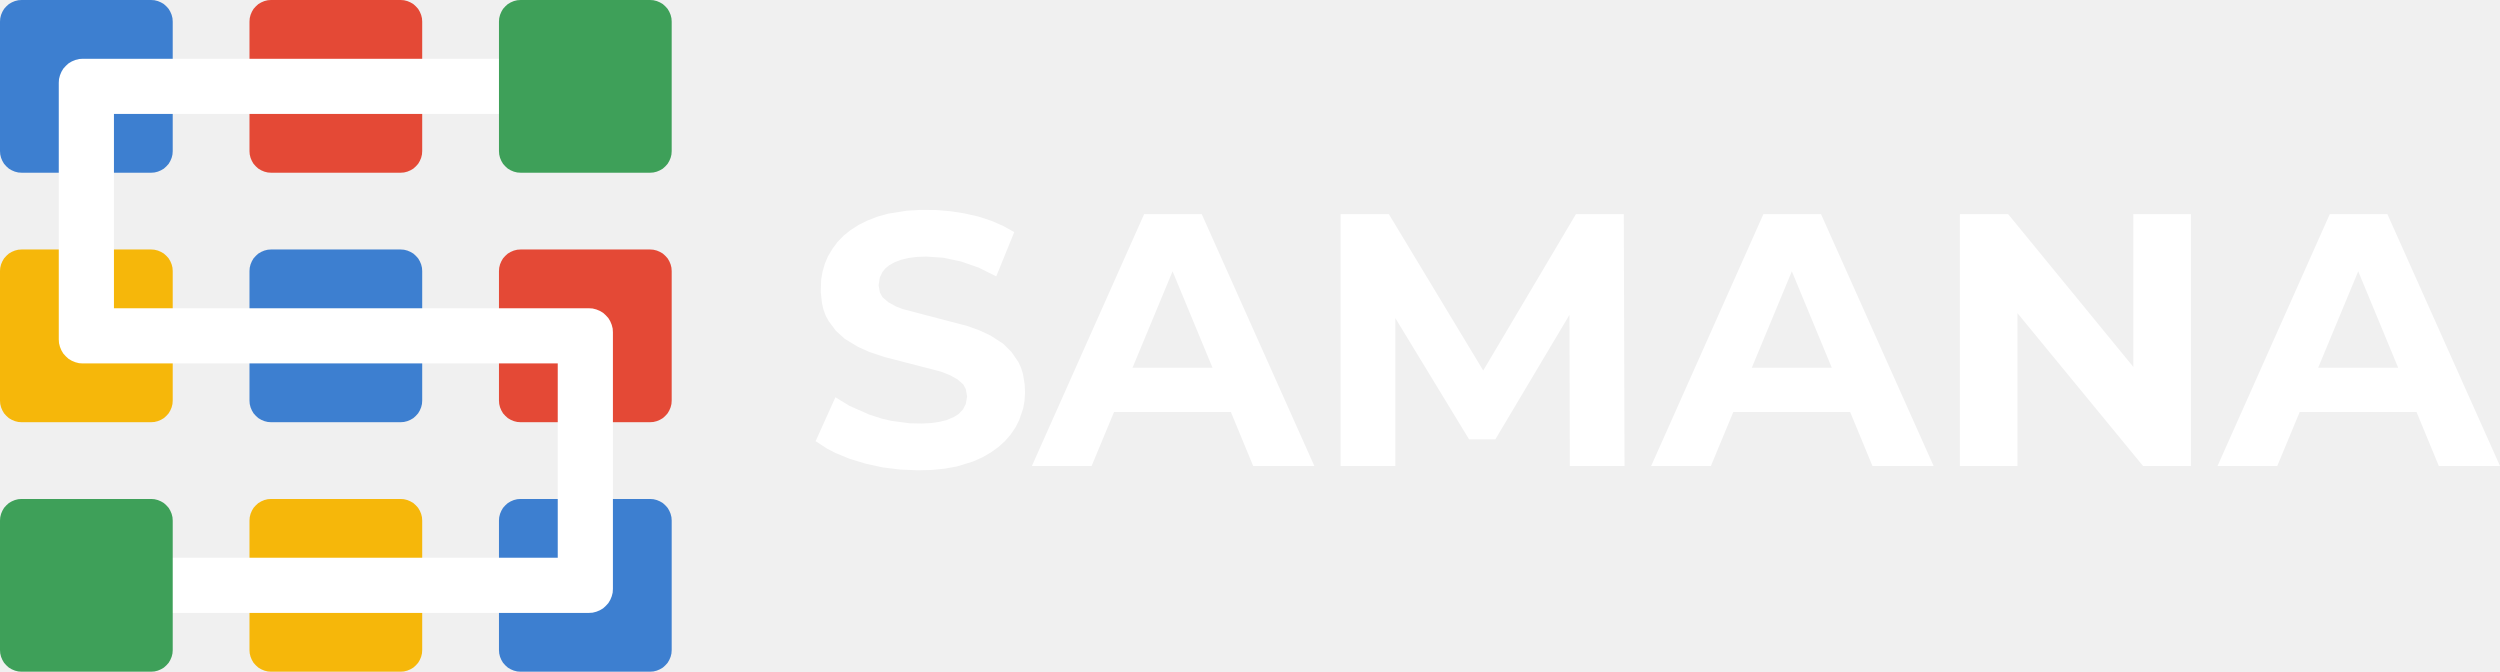
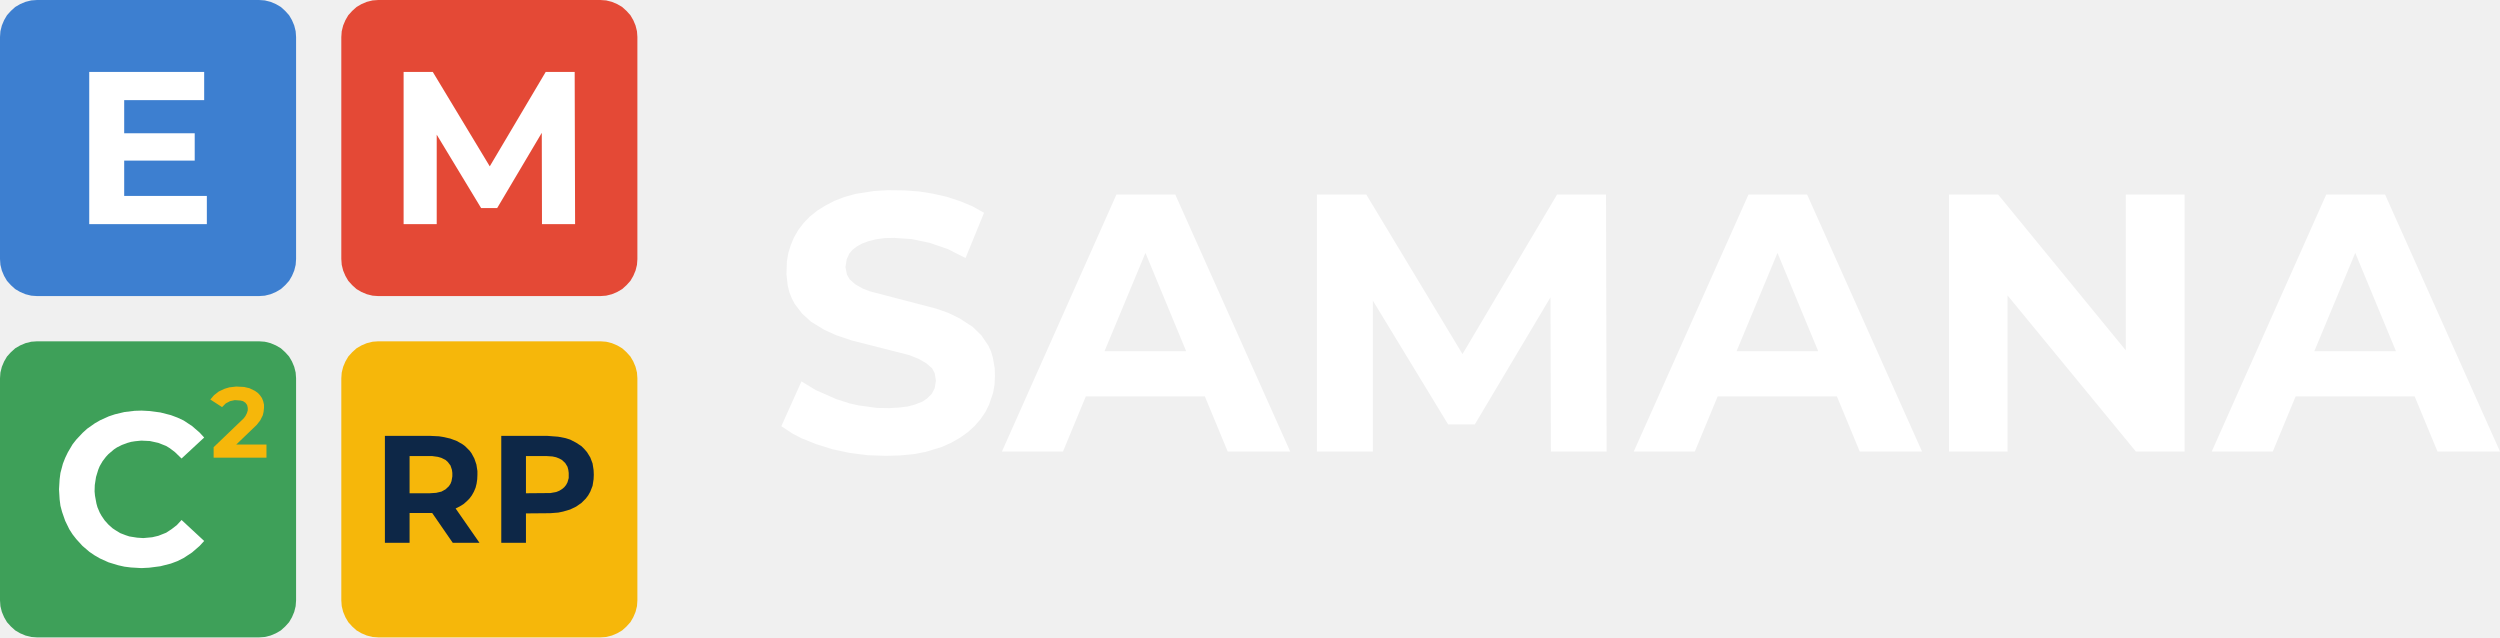
- <svg xmlns="http://www.w3.org/2000/svg" viewBox="0 0 2084.3 560.0" role="img" aria-label="Samana by Sattva">
-   <path fill="#3d7fd0" d="M126 0L18 0L15.2 0.2L12.4 0.9L9.8 2L7.4 3.4L5.3 5.3L3.4 7.4L2 9.8L0.9 12.4L0.2 15.2L0 18L0 126L0.2 128.8L0.9 131.6L2 134.2L3.4 136.6L5.3 138.7L7.4 140.6L9.8 142L12.4 143.1L15.2 143.8L18 144L126 144L128.8 143.8L131.6 143.1L134.2 142L136.6 140.6L138.7 138.7L140.6 136.6L142 134.2L143.1 131.6L143.8 128.8L144 126L144 18L143.8 15.2L143.1 12.4L142 9.8L140.6 7.4L138.7 5.3L136.6 3.4L134.2 2L131.6 0.9L128.8 0.2Z" />
-   <path fill="#e44936" d="M334 0L226 0L223.2 0.2L220.4 0.9L217.8 2L215.4 3.4L213.3 5.3L211.4 7.4L210 9.8L208.9 12.4L208.2 15.2L208 18L208 126L208.2 128.8L208.9 131.6L210 134.2L211.4 136.6L213.3 138.7L215.4 140.6L217.8 142L220.4 143.1L223.2 143.8L226 144L334 144L336.8 143.8L339.6 143.1L342.2 142L344.6 140.6L346.7 138.7L348.6 136.6L350 134.2L351.1 131.6L351.8 128.8L352 126L352 18L351.8 15.2L351.1 12.4L350 9.8L348.6 7.4L346.7 5.3L344.6 3.4L342.2 2L339.6 0.9L336.8 0.2Z" />
-   <path fill="#f6b70a" d="M126 208L18 208L15.2 208.2L12.4 208.9L9.8 210L7.4 211.4L5.3 213.3L3.4 215.4L2 217.8L0.9 220.4L0.2 223.2L0 226L0 334L0.2 336.8L0.9 339.6L2 342.2L3.4 344.6L5.3 346.7L7.4 348.6L9.8 350L12.4 351.1L15.2 351.8L18 352L126 352L128.8 351.8L131.6 351.1L134.2 350L136.6 348.6L138.7 346.7L140.6 344.6L142 342.2L143.1 339.6L143.8 336.8L144 334L144 226L143.8 223.2L143.1 220.4L142 217.8L140.6 215.4L138.7 213.3L136.6 211.4L134.2 210L131.6 208.9L128.8 208.2Z" />
-   <path fill="#3d7fd0" d="M334 208L226 208L223.2 208.2L220.4 208.9L217.8 210L215.4 211.4L213.3 213.3L211.4 215.4L210 217.8L208.9 220.4L208.2 223.2L208 226L208 334L208.2 336.8L208.9 339.6L210 342.2L211.4 344.6L213.3 346.7L215.4 348.6L217.8 350L220.4 351.1L223.2 351.8L226 352L334 352L336.8 351.8L339.6 351.1L342.2 350L344.6 348.6L346.7 346.7L348.6 344.6L350 342.2L351.1 339.6L351.8 336.8L352 334L352 226L351.8 223.2L351.1 220.4L350 217.8L348.6 215.4L346.7 213.3L344.6 211.4L342.2 210L339.6 208.9L336.8 208.2Z" />
-   <path fill="#e44936" d="M542 208L434 208L431.2 208.2L428.4 208.9L425.8 210L423.4 211.4L421.3 213.3L419.4 215.4L418 217.8L416.9 220.4L416.2 223.2L416 226L416 334L416.2 336.8L416.9 339.6L418 342.2L419.4 344.6L421.3 346.7L423.4 348.6L425.8 350L428.4 351.1L431.2 351.8L434 352L542 352L544.8 351.8L547.6 351.1L550.2 350L552.6 348.6L554.7 346.7L556.6 344.6L558 342.2L559.1 339.6L559.8 336.8L560 334L560 226L559.8 223.2L559.1 220.4L558 217.8L556.6 215.4L554.7 213.3L552.6 211.4L550.2 210L547.6 208.9L544.8 208.2Z" />
-   <path fill="#f6b70a" d="M334 416L226 416L223.2 416.2L220.4 416.9L217.8 418L215.4 419.4L213.3 421.3L211.4 423.4L210 425.8L208.9 428.4L208.2 431.2L208 434L208 542L208.2 544.8L208.9 547.6L210 550.2L211.4 552.6L213.3 554.7L215.4 556.6L217.8 558L220.4 559.1L223.2 559.8L226 560L334 560L336.8 559.8L339.6 559.1L342.2 558L344.6 556.6L346.7 554.7L348.6 552.6L350 550.2L351.1 547.6L351.8 544.8L352 542L352 434L351.8 431.2L351.1 428.4L350 425.8L348.6 423.4L346.7 421.3L344.6 419.4L342.2 418L339.6 416.9L336.8 416.2Z" />
-   <path fill="#3d7fd0" d="M542 416L434 416L431.2 416.2L428.4 416.9L425.8 418L423.4 419.4L421.3 421.3L419.4 423.4L418 425.8L416.9 428.4L416.2 431.2L416 434L416 542L416.2 544.8L416.9 547.6L418 550.2L419.4 552.6L421.3 554.7L423.4 556.6L425.8 558L428.4 559.1L431.2 559.8L434 560L542 560L544.8 559.8L547.6 559.1L550.2 558L552.6 556.6L554.7 554.7L556.6 552.6L558 550.2L559.1 547.6L559.8 544.8L560 542L560 434L559.8 431.2L559.1 428.4L558 425.8L556.6 423.4L554.7 421.3L552.6 419.4L550.2 418L547.6 416.9L544.8 416.2Z" />
-   <path fill="#ffffff" d="M65.9 49.2L62.8 50L59.9 51.2L57.2 52.8L54.9 54.9L52.8 57.2L51.2 59.9L50 62.8L49.2 65.9L49 69L49 283L49.2 286.1L50 289.2L51.2 292.1L52.8 294.8L54.9 297.1L57.2 299.2L59.9 300.8L62.8 302L65.9 302.8L69 303L465 303L465 465L142.5 465L142.5 511L491 511L494.1 510.8L497.2 510L500.1 508.8L502.8 507.2L505.1 505.1L507.2 502.8L508.8 500.1L510 497.2L510.8 494.1L511 491L511 277L510.8 273.9L510 270.8L508.8 267.9L507.2 265.2L505.1 262.9L502.8 260.8L500.1 259.2L497.2 258L494.1 257.2L491 257L95 257L95 95L417.5 95L417.5 49L69 49Z" />
-   <path fill="#3ea059" d="M126 416L18 416L15.2 416.2L12.4 416.9L9.8 418L7.4 419.4L5.3 421.3L3.4 423.4L2 425.8L0.9 428.4L0.2 431.2L0 434L0 542L0.2 544.8L0.9 547.6L2 550.2L3.4 552.6L5.3 554.7L7.4 556.6L9.8 558L12.4 559.1L15.2 559.8L18 560L126 560L128.8 559.8L131.6 559.1L134.2 558L136.6 556.6L138.7 554.7L140.6 552.6L142 550.2L143.1 547.6L143.8 544.8L144 542L144 434L143.8 431.2L143.1 428.4L142 425.8L140.6 423.4L138.7 421.3L136.6 419.4L134.2 418L131.6 416.9L128.8 416.2Z" />
-   <path fill="#3ea059" d="M542 0L434 0L431.2 0.2L428.4 0.9L425.8 2L423.4 3.4L421.3 5.3L419.4 7.4L418 9.8L416.9 12.4L416.2 15.2L416 18L416 126L416.2 128.8L416.9 131.6L418 134.2L419.4 136.6L421.3 138.7L423.4 140.6L425.8 142L428.4 143.1L431.2 143.8L434 144L542 144L544.8 143.8L547.6 143.1L550.2 142L552.6 140.6L554.7 138.7L556.6 136.6L558 134.2L559.1 131.6L559.8 128.8L560 126L560 18L559.8 15.2L559.1 12.4L558 9.8L556.6 7.4L554.7 5.3L552.6 3.4L550.2 2L547.6 0.9L544.8 0.2Z" />
-   <path fill="#ffffff" fill-rule="evenodd" d="M777.1 391.8L787.8 390.7L797.8 388.9L811.1 384.8L819 381.3L826.1 377.2L832.4 372.7L837.9 367.7L842.6 362.3L846.6 356.4L849.7 350.3L853 340.7L854.2 334L854.6 327L854.3 320.6L852.9 311.9L851.3 306.7L849.1 301.9L843.4 293.6L836.4 286.6L825.9 279.8L816.5 275.4L806.5 271.8L752.3 257.6L746.8 255.4L740.5 251.9L735.7 247.7L733.6 243.9L732.5 237.9L733.5 231.4L735.7 226.8L738.2 223.7L741.6 221L745.9 218.6L751.2 216.6L757.3 215.1L764.4 214.2L772.4 213.9L786.6 214.9L801.2 218L815.9 223.1L830.6 230.4L845.6 193.5L836.4 188.4L826.3 184L815.5 180.5L804 177.9L792.4 176.1L780.6 175.1L766.9 175L755.8 175.7L740.7 178.1L731.6 180.6L723.4 183.8L715.9 187.5L709.2 191.8L703.3 196.5L698.2 201.8L694 207.5L690.4 213.5L687.7 219.8L685.8 226.4L684.6 233.2L684.3 243.6L685.3 252.8L686.6 258.3L688.5 263.4L691 267.9L697 275.9L704.3 282.5L715.2 289.1L724.7 293.4L737.6 297.7L784.4 309.8L792 312.8L798.3 316.3L803.1 320.5L805.2 324.4L806.3 330.6L805.2 336.8L802.9 341.3L799.2 345.2L795.4 347.6L789 350.3L783.2 351.7L776.4 352.7L768.6 353.1L758.3 352.9L743.3 350.9L735.8 349.2L724.8 345.7L708.1 338.3L696.5 331.2L680 367.8L689.3 373.9L696.4 377.6L708.3 382.5L721.8 386.6L736 389.7L750.6 391.5L765.5 392.1ZM928.8 343.5L1026.2 343.5L1044.8 388.5L1095.8 388.5L1001.9 178.5L953.9 178.5L860.3 388.5L910.1 388.5ZM977.6 226.2L1010.9 306.6L944.2 306.6ZM1224.8 366.3L1246.7 366.3L1308.5 262.5L1308.8 388.5L1354.4 388.5L1353.8 178.5L1313.9 178.5L1236.6 308.9L1157.9 178.5L1117.7 178.5L1117.7 388.5L1163.3 388.5L1163.3 265.2ZM1426.4 388.5L1445.1 343.5L1542.5 343.5L1561.1 388.5L1612.1 388.5L1518.2 178.5L1470.2 178.5L1376.6 388.5ZM1460.5 306.6L1493.9 226.2L1527.2 306.6ZM1786.7 388.5L1826.6 388.5L1826.6 178.5L1778.6 178.5L1778.6 305.9L1674.2 178.5L1634 178.5L1634 388.5L1682 388.5L1682 261.1ZM1917.3 343.5L2014.7 343.5L2033.3 388.5L2084.3 388.5L1990.4 178.5L1942.4 178.5L1848.8 388.5L1898.6 388.5ZM1966.1 226.2L1999.4 306.6L1932.7 306.6Z" />
+ <svg xmlns="http://www.w3.org/2000/svg" viewBox="0 0 1215.9 310.0" role="img" aria-label="Samana, EMCRP software">
+   <g transform="translate(0.0 0.0)">
+     <path fill="#3d7fd0" fill-rule="evenodd" d="M126 0L18 0L15.2 0.2L12.4 0.9L9.8 2L7.4 3.4L5.3 5.3L3.4 7.4L2 9.8L0.9 12.4L0.2 15.2L0 18L0 126L0.2 128.8L0.9 131.6L2 134.2L3.4 136.6L5.3 138.7L7.4 140.6L9.8 142L12.4 143.1L15.2 143.8L18 144L126 144L128.8 143.8L131.6 143.1L134.2 142L136.6 140.6L138.7 138.7L140.6 136.6L142 134.2L143.1 131.6L143.8 128.8L144 126L144 18L143.8 15.2L143.1 12.4L142 9.8L140.6 7.4L138.7 5.3L136.6 3.4L134.2 2L131.6 0.9L128.8 0.2Z" />
+     <path fill="#e44936" fill-rule="evenodd" d="M292 0L184 0L181.2 0.2L178.4 0.9L175.8 2L173.4 3.4L171.3 5.3L169.4 7.4L168 9.8L166.9 12.4L166.2 15.2L166 18L166 126L166.2 128.8L166.9 131.6L168 134.2L169.4 136.6L171.3 138.7L173.4 140.6L175.8 142L178.4 143.1L181.2 143.8L184 144L292 144L294.8 143.8L297.6 143.1L300.2 142L302.6 140.6L304.7 138.7L306.6 136.6L308 134.2L309.1 131.6L309.8 128.8L310 126L310 18L309.8 15.2L309.1 12.4L308 9.8L306.6 7.4L304.7 5.3L302.6 3.4L300.2 2L297.6 0.9L294.8 0.2Z" />
+     <path fill="#3ea059" fill-rule="evenodd" d="M126 166L18 166L15.2 166.2L12.4 166.9L9.8 168L7.4 169.4L5.3 171.3L3.4 173.4L2 175.8L0.9 178.4L0.2 181.2L0 184L0 292L0.2 294.8L0.9 297.6L2 300.2L3.4 302.6L5.3 304.7L7.4 306.6L9.8 308L12.4 309.1L15.2 309.8L18 310L126 310L128.8 309.8L131.6 309.1L134.2 308L136.6 306.6L138.7 304.7L140.6 302.6L142 300.2L143.1 297.6L143.8 294.8L144 292L144 184L143.8 181.2L143.1 178.4L142 175.8L140.6 173.4L138.7 171.3L136.6 169.4L134.2 168L131.6 166.9L128.8 166.2Z" />
+     <path fill="#f6b70a" fill-rule="evenodd" d="M292 166L184 166L181.2 166.2L178.4 166.9L175.8 168L173.4 169.4L171.3 171.3L169.4 173.4L168 175.8L166.9 178.4L166.2 181.2L166 184L166 292L166.2 294.8L166.9 297.6L168 300.2L169.4 302.6L171.3 304.7L173.4 306.6L175.8 308L178.4 309.1L181.2 309.8L184 310L292 310L294.8 309.8L297.6 309.1L300.2 308L302.6 306.6L304.7 304.7L306.6 302.6L308 300.2L309.1 297.6L309.8 294.8L310 292L310 184L309.8 181.2L309.1 178.4L308 175.8L306.6 173.4L304.7 171.3L302.6 169.4L300.2 168L297.6 166.9L294.8 166.2Z" />
+     <path fill="#ffffff" fill-rule="evenodd" d="M43.4 109L100.6 109L100.6 95.3L60.4 95.3L60.4 78.1L94.7 78.1L94.7 64.8L60.4 64.8L60.4 48.7L99.3 48.7L99.3 35L43.4 35ZM212.4 65.5L234 101.2L241.8 101.2L263.5 64.6L263.6 109L279.7 109L279.5 35L265.4 35L238.2 80.9L210.5 35L196.3 35L196.3 109L212.4 109ZM78 275.4L83.1 274.1L86.3 272.9L89.3 271.4L93.4 268.7L97.1 265.5L99.3 263.1L88.3 252.9L86 255.4L83.4 257.4L80.8 259.1L77 260.6L74 261.3L69.7 261.7L66.7 261.5L62.9 260.9L61.1 260.3L58.5 259.3L56.2 257.9L54.7 256.9L52.7 255.1L50.9 253.1L49.4 250.9L48.5 249.3L47.4 246.7L46.9 244.9L46.2 241.1L46 239L46.1 235.9L46.7 232L47.8 228.4L48.5 226.7L49.9 224.3L51.5 222.2L52.7 220.9L55.4 218.6L56.9 217.6L59.3 216.4L62 215.4L63.8 214.9L65.7 214.6L68.7 214.3L72.9 214.5L77 215.4L80.8 216.9L82.6 218L85.1 219.9L88.3 223L99.3 212.8L97.1 210.4L93.4 207.2L89.3 204.5L86.3 203.1L83.1 201.9L78 200.6L72.6 199.9L68.9 199.7L65.5 199.8L60.5 200.4L55.9 201.5L52.9 202.5L48.7 204.4L46.1 205.9L42.4 208.5L40.2 210.5L37.1 213.8L35.3 216.1L33 220L31.7 222.7L30.6 225.5L29.4 230L29 233.1L28.7 238L29 242.9L29.4 246L30.2 249L31.7 253.3L33.7 257.4L35.3 259.9L37.1 262.2L40.1 265.5L43.5 268.4L46 270.1L48.6 271.6L52.8 273.5L57.4 274.9L60.5 275.6L63.7 276L68.8 276.3L72.6 276.1Z" />
+     <path fill="#f6b70a" fill-rule="evenodd" d="M103.9 222.6L103.9 217.5L118.5 203.5L119.4 202.3L120.1 200.9L120.5 199.6L120.5 198.4L120.2 197L119.4 195.9L118.2 195.1L117 194.8L114.2 194.6L111.9 195.1L109.8 196.2L108 198L102.3 194.3L104.1 192.2L106.4 190.4L109.2 189.1L111.5 188.4L114.9 188L118.7 188.2L121.3 188.8L124 190.1L125.4 191.1L126.5 192.3L127.4 193.6L128 195.1L128.4 196.8L128.4 198.4L128.2 200.3L127.8 202L126.6 204.4L124.9 206.6L114.9 216.2L129.6 216.2L129.6 222.6Z" />
+     <path fill="#0d2747" fill-rule="evenodd" d="M187.2 212L187.2 264L199.2 264L199.2 249.5L210.2 249.5L220.2 264L233.2 264L221.6 247.3L223.6 246.3L225.4 245.2L226.9 243.9L228.3 242.5L229.5 240.9L230.5 239.1L231.3 237.2L231.8 235.2L232.1 233.1L232.2 230.9L232.2 229.1L231.7 225.9L230.7 223L229.3 220.4L228.4 219.2L226.2 217L225 216.1L222.2 214.5L219 213.3L215.4 212.5L213.5 212.2L209.4 212ZM209 239.9L199.2 239.9L199.2 221.8L210.1 221.8L213 222.2L214.7 222.7L216.7 223.7L217.8 224.7L219.1 226.4L219.8 228.5L220 230L220 231.7L219.6 234L219.1 235.3L218.3 236.5L216.7 238L214.7 239.1L212.1 239.7ZM243.8 264L255.8 264L255.8 249.7L267.6 249.6L271.5 249.3L273.9 248.8L277.3 247.8L280.2 246.4L282.8 244.6L284.9 242.5L286.1 240.9L287.1 239.1L288.2 236.3L288.7 233.1L288.8 230.9L288.7 228.6L288.2 225.4L287.1 222.5L285.5 219.9L284.2 218.4L282.8 217L280.2 215.3L277.3 213.8L275.1 213.1L271.5 212.4L266.3 212L243.8 212ZM255.8 239.9L255.8 221.8L265.6 221.8L268.7 222L270.5 222.4L272 223L273.3 223.7L274.9 225.2L276 227L276.4 228.5L276.6 230L276.6 232.5L276 234.6L275.3 235.9L274.4 237L273.3 237.9L272 238.7L270.5 239.3L267.7 239.8Z" />
+   </g>
+   <path fill="#ffffff" fill-rule="evenodd" d="M437.8 221.5L444.2 220.9L450.1 219.8L458 217.4L462.7 215.3L466.9 212.9L470.7 210.2L474 207.2L476.8 204L479.2 200.5L481 196.9L483 191.1L483.7 187.1L483.9 183L483.8 179.2L482.9 174L482 170.9L480.7 168.1L477.3 163.1L473.1 159L466.8 154.9L461.3 152.2L455.3 150.1L423.1 141.7L419.7 140.4L416 138.3L413.2 135.8L411.9 133.5L411.2 129.9L411.8 126.1L413.1 123.3L414.6 121.5L416.7 119.9L419.2 118.5L422.4 117.3L426 116.4L430.2 115.8L435 115.7L443.5 116.3L452.1 118.1L460.9 121.1L469.6 125.5L478.6 103.5L473.1 100.4L467.1 97.9L460.7 95.8L453.8 94.2L446.9 93.1L439.9 92.6L431.7 92.5L425.1 92.9L416.1 94.3L410.7 95.8L405.8 97.7L401.4 100L397.4 102.5L393.9 105.3L390.9 108.4L388.3 111.8L386.2 115.4L384.6 119.2L383.4 123.1L382.7 127.2L382.5 133.3L383.1 138.8L383.9 142.1L385.1 145.1L386.5 147.8L390.1 152.5L394.5 156.5L400.9 160.4L406.6 163L414.3 165.6L442.2 172.7L446.7 174.5L450.4 176.6L453.3 179.1L454.6 181.5L455.2 185.1L454.6 188.8L453.2 191.5L450.9 193.8L448.7 195.3L444.9 196.8L441.5 197.7L437.4 198.2L432.8 198.5L426.6 198.4L417.7 197.2L413.2 196.2L406.7 194.1L396.7 189.7L389.8 185.5L380 207.3L385.5 210.9L389.7 213.1L396.9 216L404.9 218.5L413.3 220.3L422 221.4L430.9 221.7ZM528.1 192.8L586 192.8L597.1 219.6L627.5 219.6L571.6 94.6L543 94.6L487.3 219.6L517 219.6ZM557.1 123L576.9 170.8L537.2 170.8ZM704.3 206.4L717.3 206.4L754.1 144.6L754.3 219.6L781.4 219.6L781.1 94.6L757.3 94.6L711.3 172.2L664.5 94.6L640.5 94.6L640.5 219.6L667.7 219.6L667.7 146.2ZM824.3 219.6L835.4 192.8L893.4 192.8L904.5 219.6L934.8 219.6L878.9 94.6L850.4 94.6L794.6 219.6ZM844.6 170.8L864.5 123L884.3 170.8ZM1038.8 219.6L1062.5 219.6L1062.5 94.6L1033.9 94.6L1033.9 170.4L971.8 94.6L947.9 94.6L947.9 219.6L976.4 219.6L976.4 143.7ZM1116.5 192.8L1174.4 192.8L1185.5 219.6L1215.9 219.6L1160 94.6L1131.4 94.6L1075.7 219.6L1105.4 219.6ZM1145.5 123L1165.3 170.8L1125.6 170.8Z" />
</svg>
